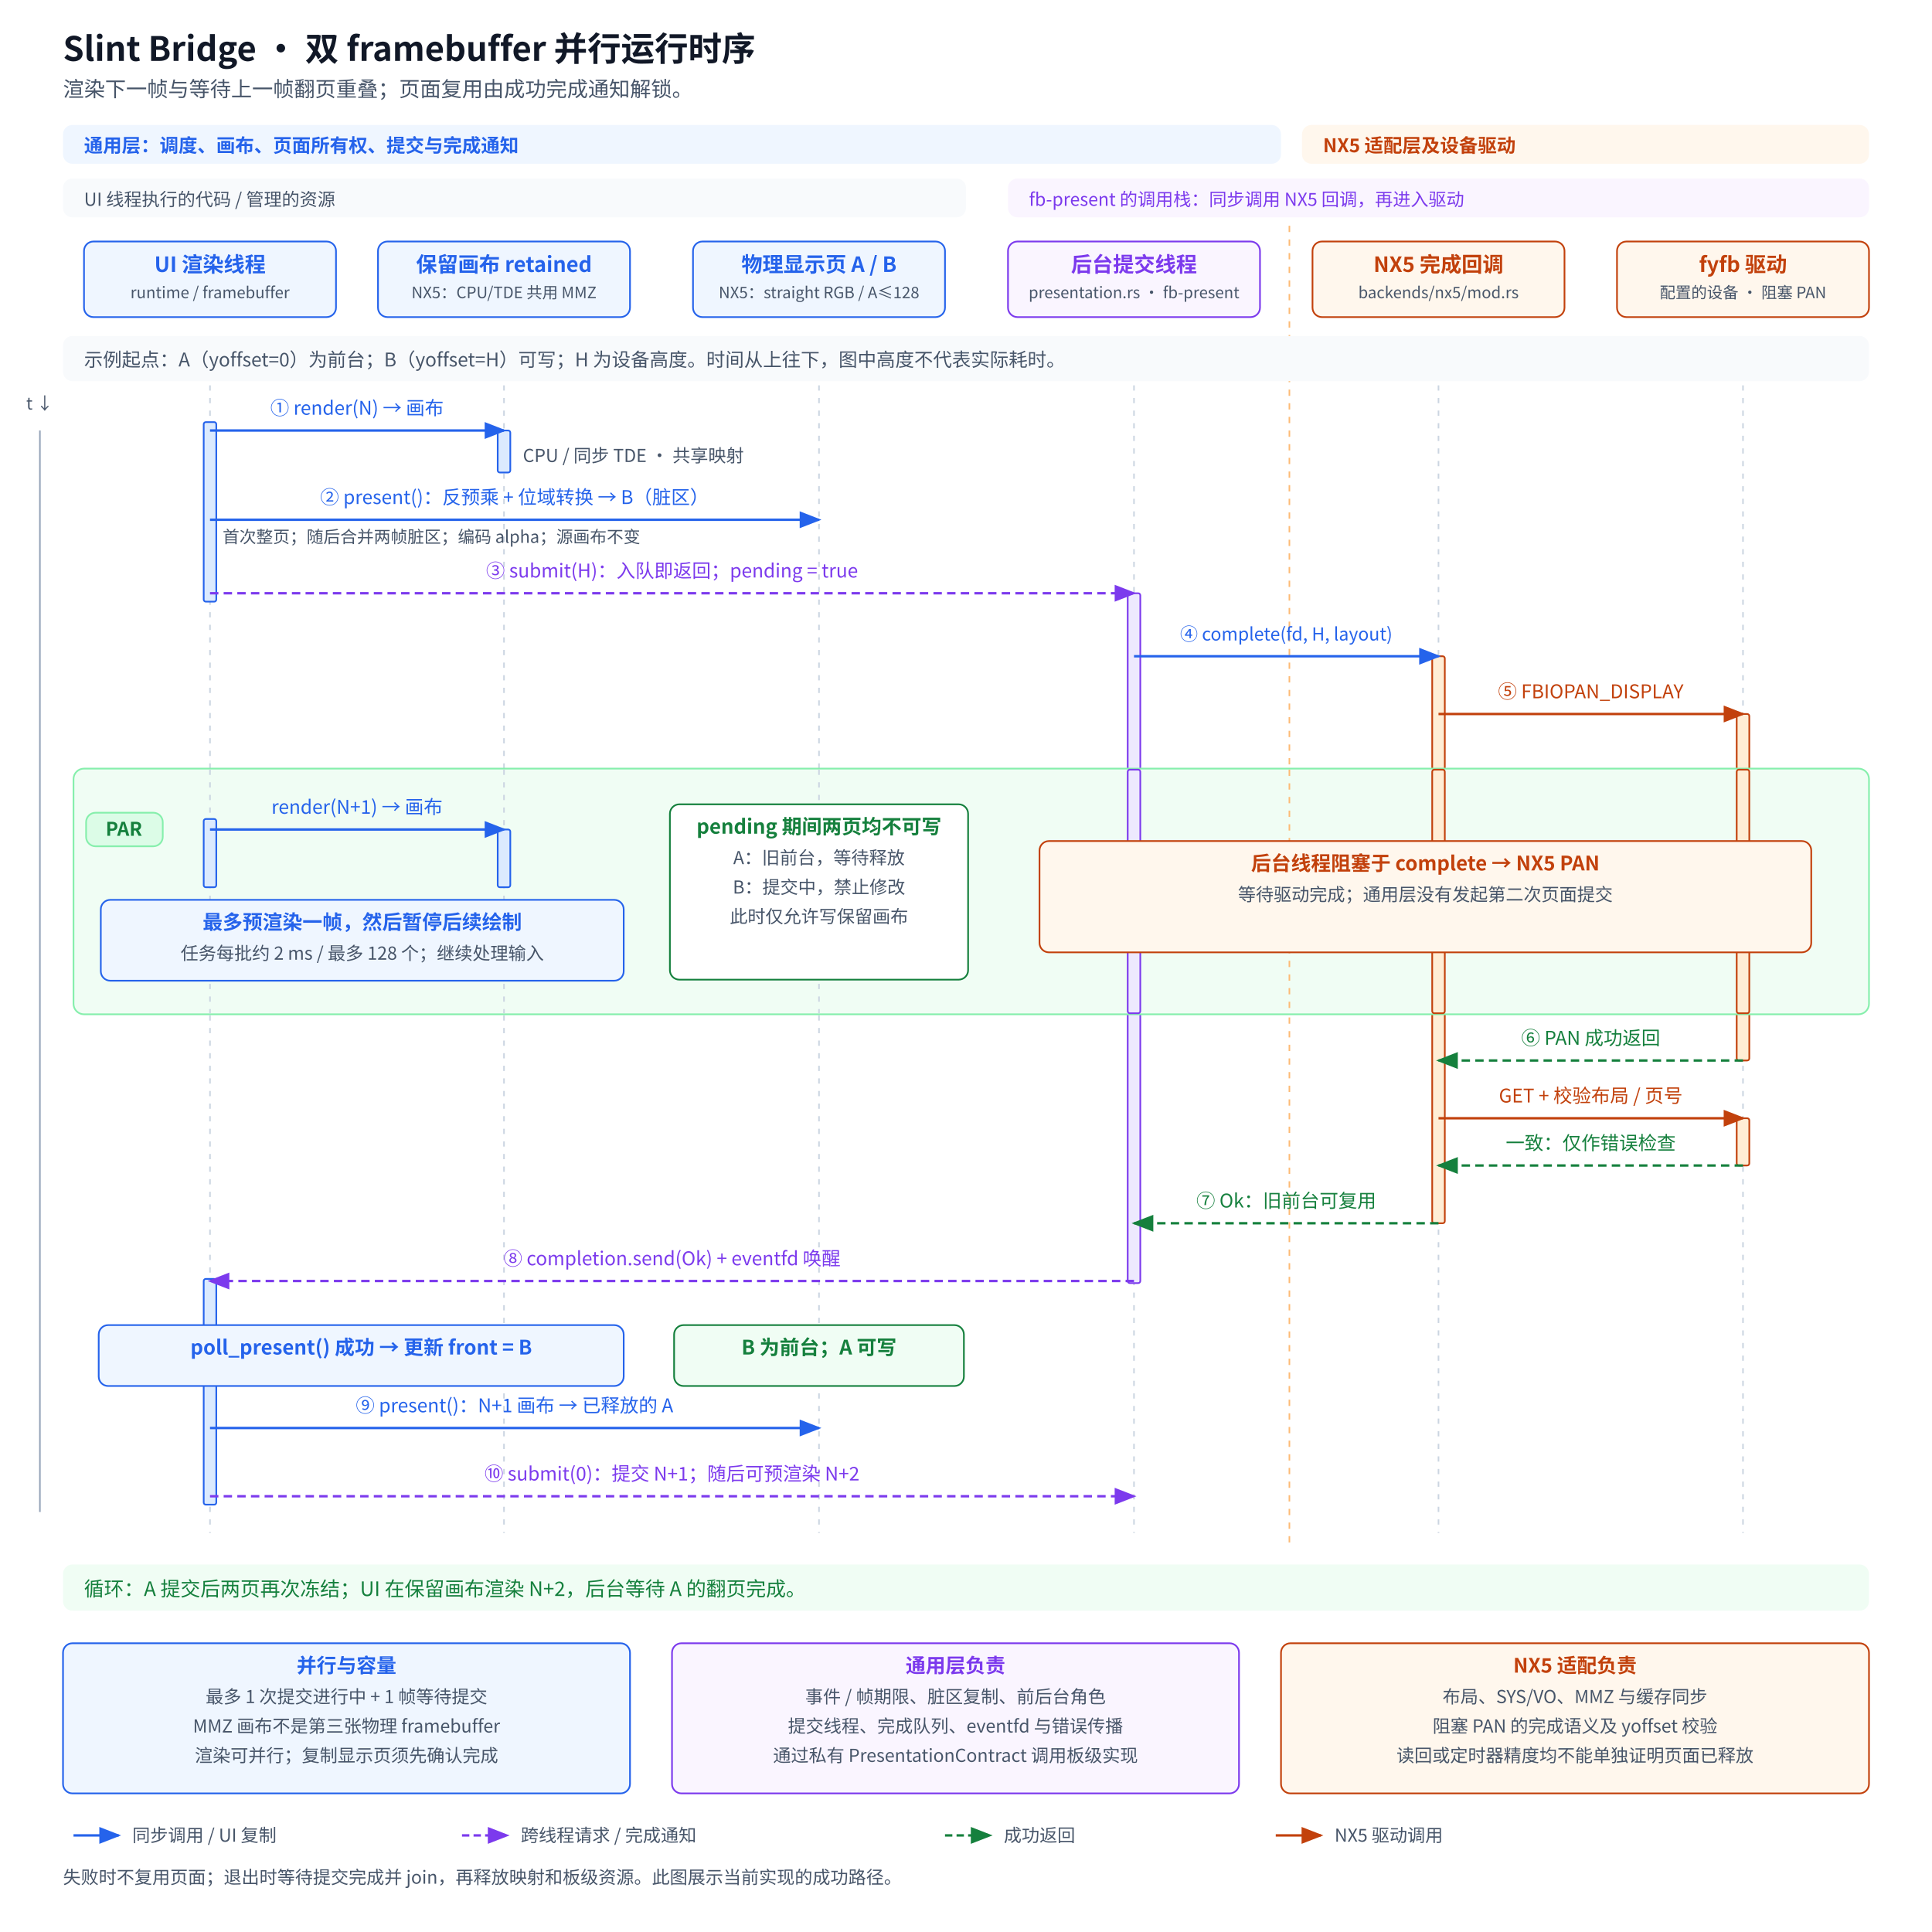
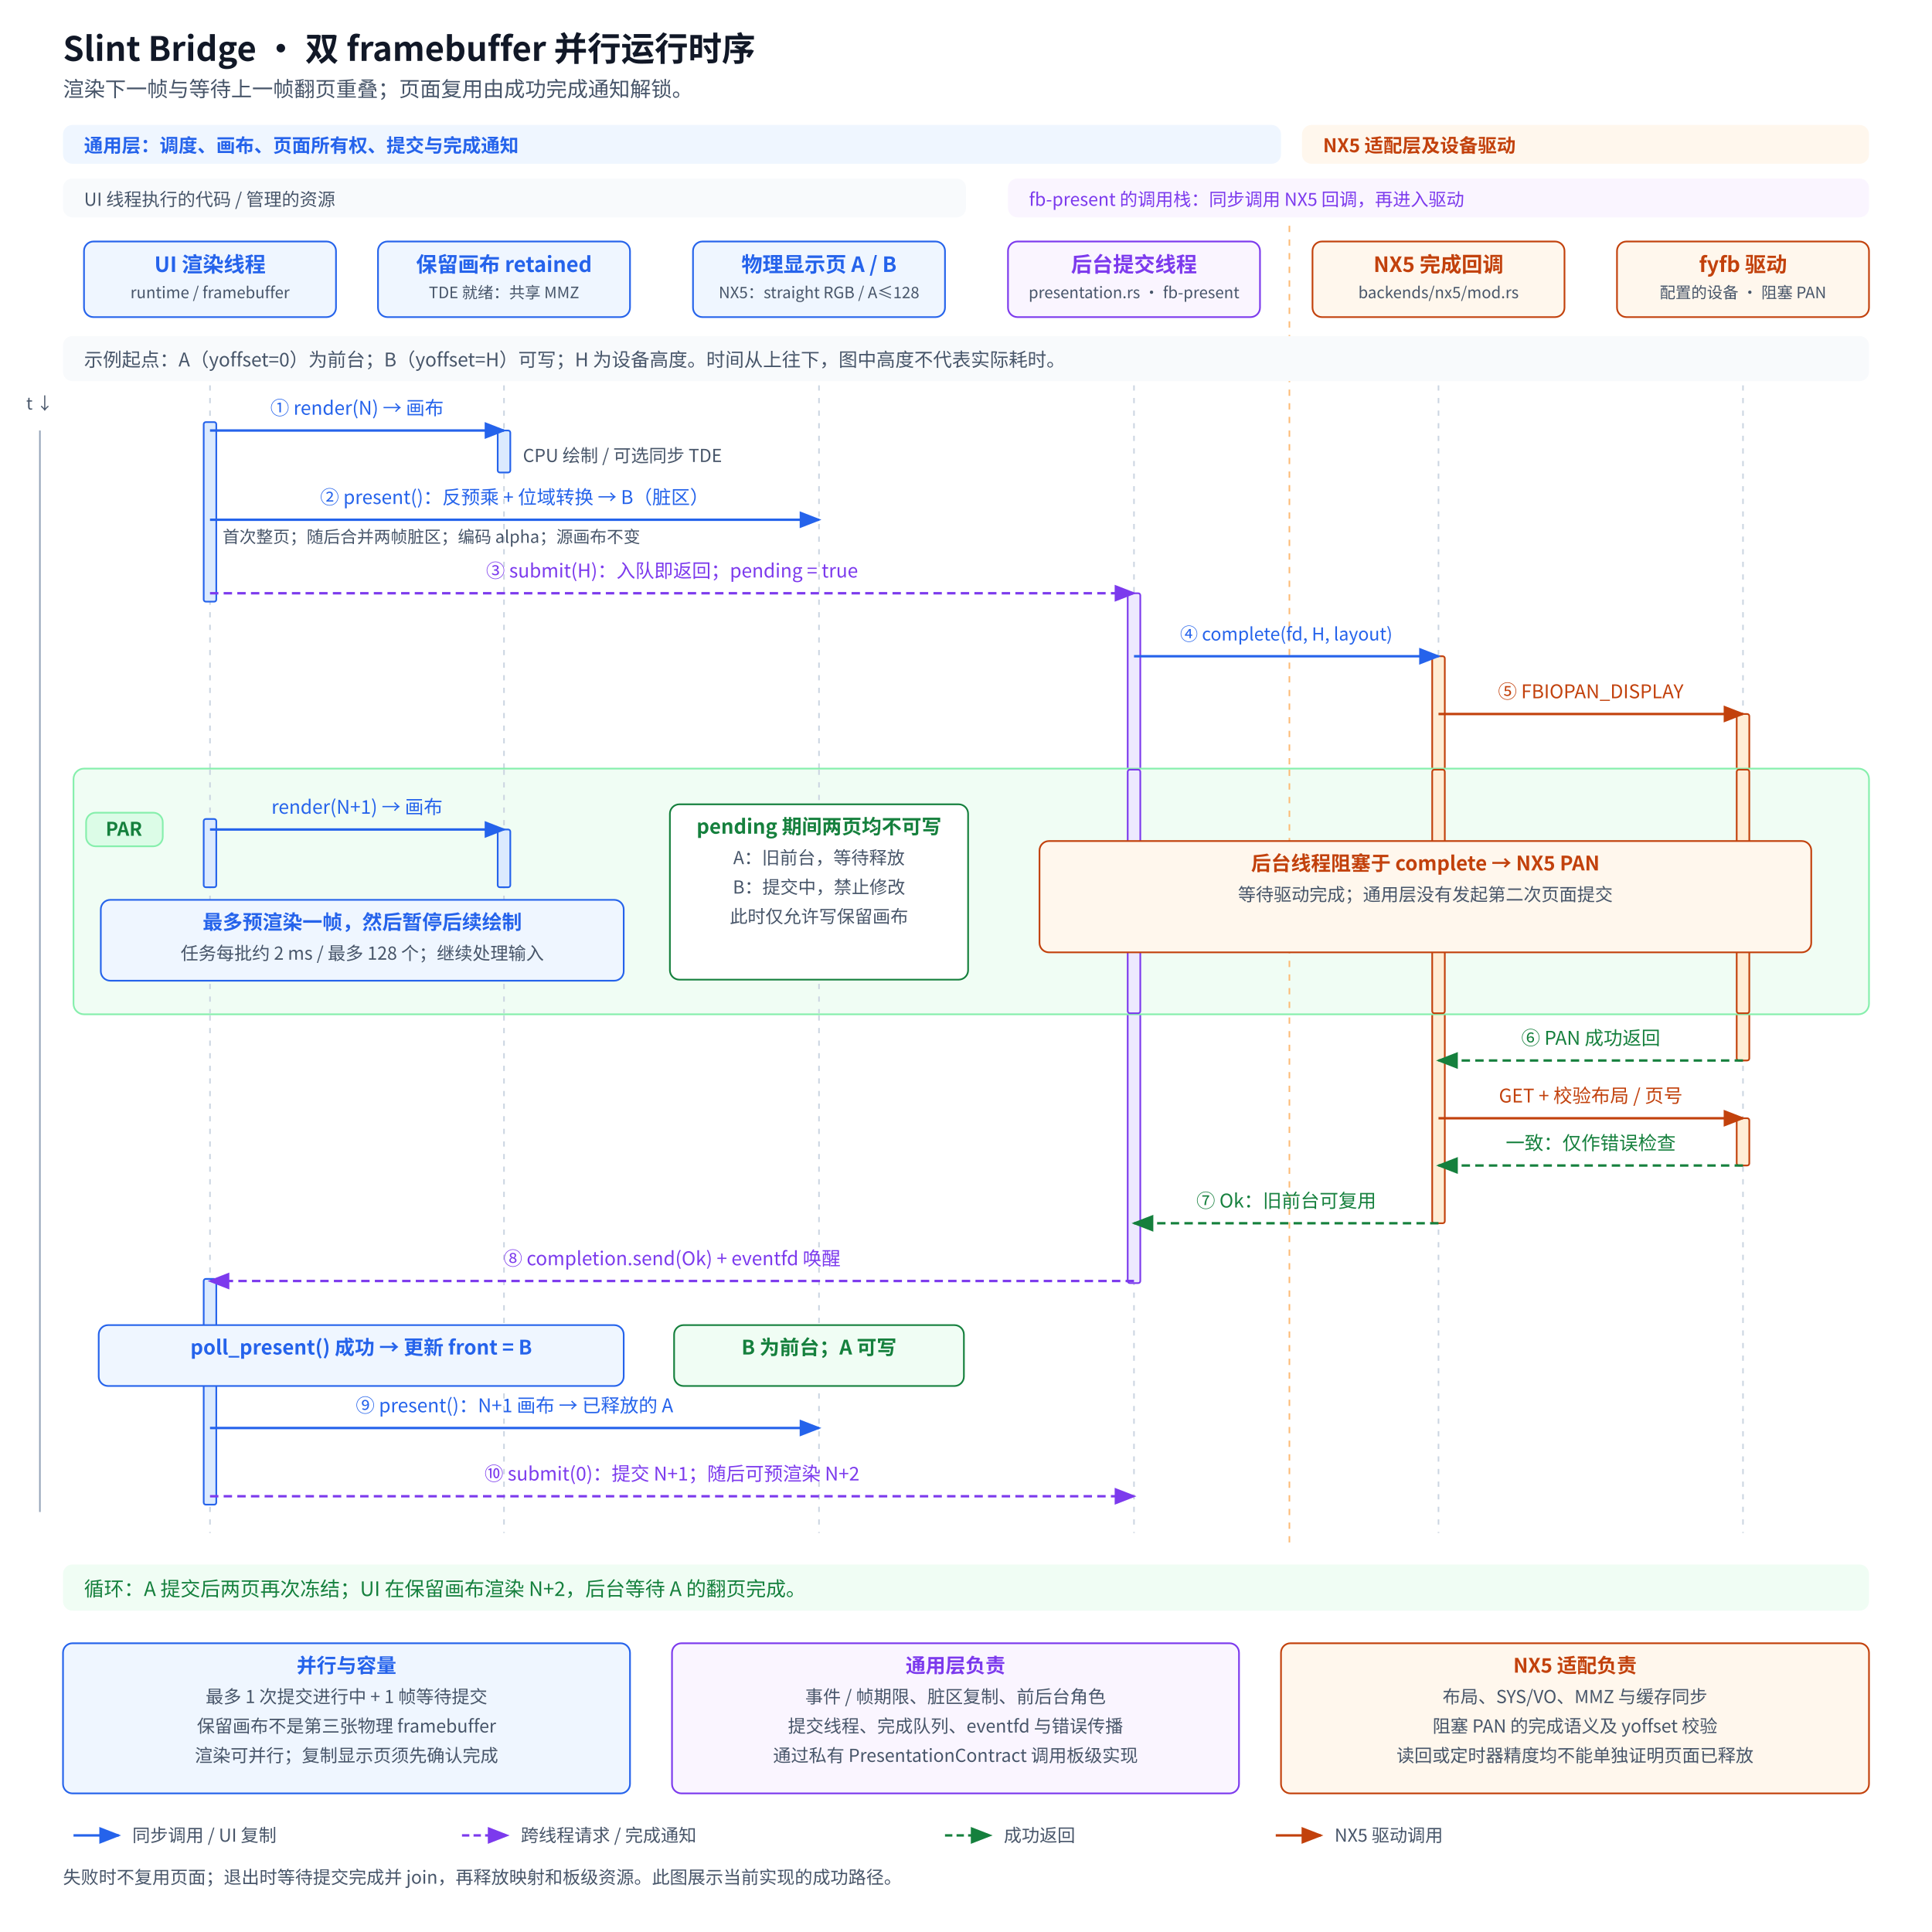
<svg xmlns="http://www.w3.org/2000/svg" width="1840" height="1840" viewBox="0 0 1840 1840" data-generator="fireworks-tech-graph" data-style-id="1" data-diagram-type="sequence" data-quality-profile="showcase">
  <style>text {font-family:'Noto Sans CJK SC','PingFang SC','Microsoft YaHei',sans-serif;}</style>
  <defs>
    <marker id="arrow-call" markerWidth="9" markerHeight="7" refX="8" refY="3.5" orient="auto">
      <path d="M0,0 L9,3.5 L0,7 Z" fill="#2563eb" />
    </marker>
    <marker id="arrow-async" markerWidth="9" markerHeight="7" refX="8" refY="3.5" orient="auto">
      <path d="M0,0 L9,3.5 L0,7 Z" fill="#7c3aed" />
    </marker>
    <marker id="arrow-return" markerWidth="9" markerHeight="7" refX="8" refY="3.5" orient="auto">
      <path d="M0,0 L9,3.5 L0,7 Z" fill="#15803d" />
    </marker>
    <marker id="arrow-driver" markerWidth="9" markerHeight="7" refX="8" refY="3.5" orient="auto">
      <path d="M0,0 L9,3.5 L0,7 Z" fill="#c2410c" />
    </marker>
  </defs>
  <rect data-graph-role="background" x="0" y="0" width="1840" height="1840" rx="0" fill="#ffffff" stroke="none" stroke-width="1.6" />
  <text id="text-1" data-graph-role="label" data-graph-bounds="60.00,26,718.70,62" x="60" y="58" text-anchor="start" font-size="32" font-weight="700" fill="#111827">Slint Bridge · 双 framebuffer 并行运行时序</text>
  <text id="text-2" data-graph-role="label" data-graph-bounds="60.00,72,660.00,96" x="60" y="92" text-anchor="start" font-size="20" font-weight="400" fill="#475569">渲染下一帧与等待上一帧翻页重叠；页面复用由成功完成通知解锁。</text>
  <rect data-graph-role="decoration" x="60" y="119" width="1160" height="37" rx="9" fill="#eff6ff" stroke="none" stroke-width="1.6" />
  <rect data-graph-role="decoration" x="1240" y="119" width="540" height="37" rx="9" fill="#fff7ed" stroke="none" stroke-width="1.6" />
  <text id="text-3" data-graph-role="label" data-graph-bounds="80.00,127,494.00,149" x="80" y="145" text-anchor="start" font-size="18" font-weight="600" fill="#2563eb">通用层：调度、画布、页面所有权、提交与完成通知</text>
  <text id="text-4" data-graph-role="label" data-graph-bounds="1260.00,127,1443.48,149" x="1260" y="145" text-anchor="start" font-size="18" font-weight="600" fill="#c2410c">NX5 适配层及设备驱动</text>
  <rect data-graph-role="decoration" x="60" y="170" width="860" height="37" rx="9" fill="#f8fafc" stroke="none" stroke-width="1.6" />
  <rect data-graph-role="decoration" x="960" y="170" width="820" height="37" rx="9" fill="#faf5ff" stroke="none" stroke-width="1.6" />
  <text id="text-5" data-graph-role="label" data-graph-bounds="80.00,179,319.33,200" x="80" y="196" text-anchor="start" font-size="17" font-weight="500" fill="#475569">UI 线程执行的代码 / 管理的资源</text>
  <text id="text-6" data-graph-role="label" data-graph-bounds="980.00,179,1394.50,200" x="980" y="196" text-anchor="start" font-size="17" font-weight="500" fill="#7c3aed">fb-present 的调用栈：同步调用 NX5 回调，再进入驱动</text>
  <rect id="ui" data-graph-bounds="80,230,320,302" data-node-id="ui" data-graph-role="node" x="80" y="230" width="240" height="72" rx="9" fill="#eff6ff" stroke="#2563eb" stroke-width="1.6" />
  <text id="text-7" data-graph-role="content" x="200" y="259" text-anchor="middle" font-size="20" font-weight="600" fill="#2563eb">UI 渲染线程</text>
  <text id="text-8" data-graph-role="content" x="200" y="284" text-anchor="middle" font-size="15" font-weight="400" fill="#475569">runtime / framebuffer</text>
  <line data-graph-role="decoration" x1="200" y1="367" x2="200" y2="1460" stroke="#cbd5e1" stroke-width="1.5" stroke-dasharray="5 7" />
  <rect id="canvas" data-graph-bounds="360,230,600,302" data-node-id="canvas" data-graph-role="node" x="360" y="230" width="240" height="72" rx="9" fill="#eff6ff" stroke="#2563eb" stroke-width="1.6" />
  <text id="text-9" data-graph-role="content" x="480" y="259" text-anchor="middle" font-size="20" font-weight="600" fill="#2563eb">保留画布 retained</text>
-   <text id="text-10" data-graph-role="content" x="480" y="284" text-anchor="middle" font-size="15" font-weight="400" fill="#475569">NX5：CPU/TDE 共用 MMZ</text>
+   <text id="text-10" data-graph-role="content" x="480" y="284" text-anchor="middle" font-size="15" font-weight="400" fill="#475569">TDE 就绪：共享 MMZ</text>
  <line data-graph-role="decoration" x1="480" y1="367" x2="480" y2="1460" stroke="#cbd5e1" stroke-width="1.5" stroke-dasharray="5 7" />
  <rect id="pages" data-graph-bounds="660,230,900,302" data-node-id="pages" data-graph-role="node" x="660" y="230" width="240" height="72" rx="9" fill="#eff6ff" stroke="#2563eb" stroke-width="1.6" />
  <text id="text-11" data-graph-role="content" x="780" y="259" text-anchor="middle" font-size="20" font-weight="600" fill="#2563eb">物理显示页 A / B</text>
  <text id="text-12" data-graph-role="content" x="780" y="284" text-anchor="middle" font-size="15" font-weight="400" fill="#475569">NX5：straight RGB / A≤128</text>
  <line data-graph-role="decoration" x1="780" y1="367" x2="780" y2="1460" stroke="#cbd5e1" stroke-width="1.5" stroke-dasharray="5 7" />
  <rect id="worker" data-graph-bounds="960,230,1200,302" data-node-id="worker" data-graph-role="node" x="960" y="230" width="240" height="72" rx="9" fill="#faf5ff" stroke="#7c3aed" stroke-width="1.6" />
  <text id="text-13" data-graph-role="content" x="1080" y="259" text-anchor="middle" font-size="20" font-weight="600" fill="#7c3aed">后台提交线程</text>
  <text id="text-14" data-graph-role="content" x="1080" y="284" text-anchor="middle" font-size="15" font-weight="400" fill="#475569">presentation.rs · fb-present</text>
  <line data-graph-role="decoration" x1="1080" y1="367" x2="1080" y2="1460" stroke="#cbd5e1" stroke-width="1.5" stroke-dasharray="5 7" />
  <rect id="nx5" data-graph-bounds="1250,230,1490,302" data-node-id="nx5" data-graph-role="node" x="1250" y="230" width="240" height="72" rx="9" fill="#fff7ed" stroke="#c2410c" stroke-width="1.6" />
  <text id="text-15" data-graph-role="content" x="1370" y="259" text-anchor="middle" font-size="20" font-weight="600" fill="#c2410c">NX5 完成回调</text>
  <text id="text-16" data-graph-role="content" x="1370" y="284" text-anchor="middle" font-size="15" font-weight="400" fill="#475569">backends/nx5/mod.rs</text>
  <line data-graph-role="decoration" x1="1370" y1="367" x2="1370" y2="1460" stroke="#cbd5e1" stroke-width="1.5" stroke-dasharray="5 7" />
  <rect id="driver" data-graph-bounds="1540,230,1780,302" data-node-id="driver" data-graph-role="node" x="1540" y="230" width="240" height="72" rx="9" fill="#fff7ed" stroke="#c2410c" stroke-width="1.6" />
  <text id="text-17" data-graph-role="content" x="1660" y="259" text-anchor="middle" font-size="20" font-weight="600" fill="#c2410c">fyfb 驱动</text>
  <text id="text-18" data-graph-role="content" x="1660" y="284" text-anchor="middle" font-size="15" font-weight="400" fill="#475569">配置的设备 · 阻塞 PAN</text>
  <line data-graph-role="decoration" x1="1660" y1="367" x2="1660" y2="1460" stroke="#cbd5e1" stroke-width="1.5" stroke-dasharray="5 7" />
  <line data-graph-role="decoration" x1="1228" y1="215" x2="1228" y2="1475" stroke="#fdba74" stroke-width="1.5" stroke-dasharray="6 7" />
  <rect data-graph-role="decoration" x="60" y="320" width="1720" height="43" rx="9" fill="#f8fafc" stroke="none" stroke-width="1.6" />
  <text id="text-19" data-graph-role="label" data-graph-bounds="80.00,331,1014.31,353" x="80" y="349" text-anchor="start" font-size="18" font-weight="400" fill="#475569">示例起点：A（yoffset=0）为前台；B（yoffset=H）可写；H 为设备高度。时间从上往下，图中高度不代表实际耗时。</text>
  <text id="text-20" data-graph-role="label" data-graph-bounds="25.00,374,50.61,394" x="25" y="390" text-anchor="start" font-size="16" font-weight="400" fill="#475569">t ↓</text>
  <line data-graph-role="decoration" x1="38" y1="410" x2="38" y2="1440" stroke="#94a3b8" stroke-width="1.5" />
  <rect data-graph-role="decoration" x="194" y="402" width="12" height="171" rx="2" fill="#dbeafe" stroke="#2563eb" stroke-width="1.6" />
  <rect data-graph-role="decoration" x="474" y="410" width="12" height="40" rx="2" fill="#dbeafe" stroke="#2563eb" stroke-width="1.6" />
  <rect data-graph-role="decoration" x="194" y="780" width="12" height="65" rx="2" fill="#dbeafe" stroke="#2563eb" stroke-width="1.6" />
  <rect data-graph-role="decoration" x="474" y="790" width="12" height="55" rx="2" fill="#dbeafe" stroke="#2563eb" stroke-width="1.6" />
  <rect data-graph-role="decoration" x="194" y="1218" width="12" height="215" rx="2" fill="#dbeafe" stroke="#2563eb" stroke-width="1.6" />
  <rect data-graph-role="decoration" x="1074" y="565" width="12" height="657" rx="2" fill="#ede9fe" stroke="#7c3aed" stroke-width="1.6" />
  <rect data-graph-role="decoration" x="1364" y="625" width="12" height="540" rx="2" fill="#ffedd5" stroke="#c2410c" stroke-width="1.6" />
  <rect data-graph-role="decoration" x="1654" y="680" width="12" height="330" rx="2" fill="#ffedd5" stroke="#c2410c" stroke-width="1.6" />
  <rect data-graph-role="decoration" x="1654" y="1065" width="12" height="45" rx="2" fill="#ffedd5" stroke="#c2410c" stroke-width="1.6" />
  <line id="render-n" data-graph-role="edge" data-edge-id="render-n" data-source="ui" data-target="canvas" x1="200" y1="410" x2="480" y2="410" stroke="#2563eb" stroke-width="2.3" marker-end="url(#arrow-call)" />
  <text id="text-21" data-graph-role="label" data-owner="render-n" data-graph-bounds="257.45,377,422.55,399" x="340.0" y="395" text-anchor="middle" font-size="18" font-weight="500" fill="#2563eb">① render(N) → 画布</text>
-   <text id="text-22" data-graph-role="label" data-graph-bounds="498.00,423,708.48,444" x="498" y="440" text-anchor="start" font-size="17" font-weight="400" fill="#475569">CPU / 同步 TDE · 共享映射</text>
+   <text id="text-22" data-graph-role="label" data-graph-bounds="498.00,423,687.67,444" x="498" y="440" text-anchor="start" font-size="17" font-weight="400" fill="#475569">CPU 绘制 / 可选同步 TDE</text>
  <text id="text-23" data-graph-role="label" data-graph-bounds="212.00,501,609.80,521" x="212" y="517" text-anchor="start" font-size="16" font-weight="400" fill="#475569">首次整页；随后合并两帧脏区；编码 alpha；源画布不变</text>
  <line id="copy-b" data-graph-role="edge" data-edge-id="copy-b" data-source="ui" data-target="pages" x1="200" y1="495" x2="780" y2="495" stroke="#2563eb" stroke-width="2.3" marker-end="url(#arrow-call)" />
  <text id="text-24" data-graph-role="label" data-owner="copy-b" data-graph-bounds="304.91,462,675.09,484" x="490.0" y="480" text-anchor="middle" font-size="18" font-weight="500" fill="#2563eb">② present()：反预乘 + 位域转换 → B（脏区）</text>
  <line id="submit-b" data-graph-role="edge" data-edge-id="submit-b" data-source="ui" data-target="worker" x1="200" y1="565" x2="1080" y2="565" stroke="#7c3aed" stroke-width="2.3" stroke-dasharray="8 5" marker-end="url(#arrow-async)" />
  <text id="text-25" data-graph-role="label" data-owner="submit-b" data-graph-bounds="462.88,532,817.12,554" x="640.0" y="550" text-anchor="middle" font-size="18" font-weight="500" fill="#7c3aed">③ submit(H)：入队即返回；pending = true</text>
  <line id="contract-b" data-graph-role="edge" data-edge-id="contract-b" data-source="worker" data-target="nx5" x1="1080" y1="625" x2="1370" y2="625" stroke="#2563eb" stroke-width="2.3" marker-end="url(#arrow-call)" />
  <text id="text-26" data-graph-role="label" data-owner="contract-b" data-graph-bounds="1123.83,593,1326.17,614" x="1225.0" y="610" text-anchor="middle" font-size="17" font-weight="500" fill="#2563eb">④ complete(fd, H, layout)</text>
  <line id="pan-b" data-graph-role="edge" data-edge-id="pan-b" data-source="nx5" data-target="driver" x1="1370" y1="680" x2="1660" y2="680" stroke="#c2410c" stroke-width="2.3" marker-end="url(#arrow-driver)" />
  <text id="text-27" data-graph-role="label" data-owner="pan-b" data-graph-bounds="1426.66,647,1603.34,669" x="1515.0" y="665" text-anchor="middle" font-size="18" font-weight="500" fill="#c2410c">⑤ FBIOPAN_DISPLAY</text>
  <rect data-graph-role="decoration" x="70" y="732" width="1710" height="234" rx="10" fill="#f0fdf4" stroke="#86efac" stroke-width="1.6" />
  <line data-graph-role="decoration" x1="200" y1="733" x2="200" y2="965" stroke="#cbd5e1" stroke-width="1.5" stroke-dasharray="5 7" />
  <line data-graph-role="decoration" x1="480" y1="733" x2="480" y2="965" stroke="#cbd5e1" stroke-width="1.5" stroke-dasharray="5 7" />
  <line data-graph-role="decoration" x1="780" y1="733" x2="780" y2="965" stroke="#cbd5e1" stroke-width="1.5" stroke-dasharray="5 7" />
  <line data-graph-role="decoration" x1="1080" y1="733" x2="1080" y2="965" stroke="#cbd5e1" stroke-width="1.5" stroke-dasharray="5 7" />
  <line data-graph-role="decoration" x1="1370" y1="733" x2="1370" y2="965" stroke="#cbd5e1" stroke-width="1.5" stroke-dasharray="5 7" />
  <line data-graph-role="decoration" x1="1660" y1="733" x2="1660" y2="965" stroke="#cbd5e1" stroke-width="1.5" stroke-dasharray="5 7" />
  <line data-graph-role="decoration" x1="1228" y1="733" x2="1228" y2="965" stroke="#fdba74" stroke-width="1.5" stroke-dasharray="6 7" />
  <rect data-graph-role="decoration" x="194" y="780" width="12" height="65" rx="2" fill="#dbeafe" stroke="#2563eb" stroke-width="1.6" />
  <rect data-graph-role="decoration" x="474" y="790" width="12" height="55" rx="2" fill="#dbeafe" stroke="#2563eb" stroke-width="1.6" />
  <rect data-graph-role="decoration" x="1074" y="733" width="12" height="232" rx="2" fill="#ede9fe" stroke="#7c3aed" stroke-width="1.6" />
  <rect data-graph-role="decoration" x="1364" y="733" width="12" height="232" rx="2" fill="#ffedd5" stroke="#c2410c" stroke-width="1.6" />
  <rect data-graph-role="decoration" x="1654" y="733" width="12" height="232" rx="2" fill="#ffedd5" stroke="#c2410c" stroke-width="1.6" />
  <rect data-graph-role="decoration" x="82" y="774" width="73" height="32" rx="9" fill="#dcfce7" stroke="#86efac" stroke-width="1.6" />
  <text id="text-28" data-graph-role="content" x="118" y="796" text-anchor="middle" font-size="18" font-weight="700" fill="#15803d">PAR</text>
  <line id="render-next" data-graph-role="edge" data-edge-id="render-next" data-source="ui" data-target="canvas" x1="200" y1="790" x2="480" y2="790" stroke="#2563eb" stroke-width="2.3" marker-end="url(#arrow-call)" />
  <text id="text-29" data-graph-role="label" data-owner="render-next" data-graph-bounds="258.48,757,421.52,779" x="340.0" y="775" text-anchor="middle" font-size="18" font-weight="500" fill="#2563eb">render(N+1) → 画布</text>
  <rect id="ui-work" data-graph-bounds="96,857,594,934" data-graph-role="reserved" x="96" y="857" width="498" height="77" rx="9" fill="#eff6ff" stroke="#2563eb" stroke-width="1.6" />
  <text id="text-30" data-graph-role="content" x="345.0" y="885" text-anchor="middle" font-size="19" font-weight="600" fill="#2563eb">最多预渲染一帧，然后暂停后续绘制</text>
  <text id="text-31" data-graph-role="content" x="345.0" y="914" text-anchor="middle" font-size="17" font-weight="400" fill="#475569">任务每批约 2 ms / 最多 128 个；继续处理输入</text>
  <rect id="frozen-pages" data-graph-bounds="638,766,922,933" data-graph-role="reserved" x="638" y="766" width="284" height="167" rx="9" fill="#ffffff" stroke="#15803d" stroke-width="1.6" />
  <text id="text-32" data-graph-role="content" x="780.0" y="794" text-anchor="middle" font-size="19" font-weight="600" fill="#15803d">pending 期间两页均不可写</text>
  <text id="text-33" data-graph-role="content" x="780.0" y="823" text-anchor="middle" font-size="17" font-weight="400" fill="#475569">A：旧前台，等待释放</text>
  <text id="text-34" data-graph-role="content" x="780.0" y="851" text-anchor="middle" font-size="17" font-weight="400" fill="#475569">B：提交中，禁止修改</text>
  <text id="text-35" data-graph-role="content" x="780.0" y="879" text-anchor="middle" font-size="17" font-weight="400" fill="#475569">此时仅允许写保留画布</text>
  <rect id="blocked-worker" data-graph-bounds="990,801,1725,907" data-graph-role="reserved" x="990" y="801" width="735" height="106" rx="9" fill="#fff7ed" stroke="#c2410c" stroke-width="1.6" />
  <text id="text-36" data-graph-role="content" x="1357.5" y="829" text-anchor="middle" font-size="19" font-weight="600" fill="#c2410c">后台线程阻塞于 complete → NX5 PAN</text>
  <text id="text-37" data-graph-role="content" x="1357.5" y="858" text-anchor="middle" font-size="17" font-weight="400" fill="#475569">等待驱动完成；通用层没有发起第二次页面提交</text>
  <line id="pan-done" data-graph-role="edge" data-edge-id="pan-done" data-source="driver" data-target="nx5" x1="1660" y1="1010" x2="1370" y2="1010" stroke="#15803d" stroke-width="2.3" stroke-dasharray="8 5" marker-end="url(#arrow-return)" />
  <text id="text-38" data-graph-role="label" data-owner="pan-done" data-graph-bounds="1448.80,977,1581.20,999" x="1515.0" y="995" text-anchor="middle" font-size="18" font-weight="500" fill="#15803d">⑥ PAN 成功返回</text>
  <line id="get-offset" data-graph-role="edge" data-edge-id="get-offset" data-source="nx5" data-target="driver" x1="1370" y1="1065" x2="1660" y2="1065" stroke="#c2410c" stroke-width="2.3" marker-end="url(#arrow-driver)" />
  <text id="text-39" data-graph-role="label" data-owner="get-offset" data-graph-bounds="1427.52,1032,1602.48,1054" x="1515.0" y="1050" text-anchor="middle" font-size="18" font-weight="500" fill="#c2410c">GET + 校验布局 / 页号</text>
  <line id="checked-offset" data-graph-role="edge" data-edge-id="checked-offset" data-source="driver" data-target="nx5" x1="1660" y1="1110" x2="1370" y2="1110" stroke="#15803d" stroke-width="2.3" stroke-dasharray="8 5" marker-end="url(#arrow-return)" />
  <text id="text-40" data-graph-role="label" data-owner="checked-offset" data-graph-bounds="1434.00,1077,1596.00,1099" x="1515.0" y="1095" text-anchor="middle" font-size="18" font-weight="500" fill="#15803d">一致：仅作错误检查</text>
  <line id="contract-done" data-graph-role="edge" data-edge-id="contract-done" data-source="nx5" data-target="worker" x1="1370" y1="1165" x2="1080" y2="1165" stroke="#15803d" stroke-width="2.3" stroke-dasharray="8 5" marker-end="url(#arrow-return)" />
  <text id="text-41" data-graph-role="label" data-owner="contract-done" data-graph-bounds="1139.34,1132,1310.66,1154" x="1225.0" y="1150" text-anchor="middle" font-size="18" font-weight="500" fill="#15803d">⑦ Ok：旧前台可复用</text>
  <line id="wake-ui" data-graph-role="edge" data-edge-id="wake-ui" data-source="worker" data-target="ui" x1="1080" y1="1220" x2="200" y2="1220" stroke="#7c3aed" stroke-width="2.3" stroke-dasharray="8 5" marker-end="url(#arrow-async)" />
  <text id="text-42" data-graph-role="label" data-owner="wake-ui" data-graph-bounds="479.52,1187,800.48,1209" x="640.0" y="1205" text-anchor="middle" font-size="18" font-weight="500" fill="#7c3aed">⑧ completion.send(Ok) + eventfd 唤醒</text>
  <rect id="poll-success" data-graph-bounds="94,1262,594,1320" data-graph-role="reserved" x="94" y="1262" width="500" height="58" rx="9" fill="#eff6ff" stroke="#2563eb" stroke-width="1.6" />
  <text id="text-43" data-graph-role="content" x="344.0" y="1290" text-anchor="middle" font-size="19" font-weight="600" fill="#2563eb">poll_present() 成功 → 更新 front = B</text>
  <rect id="released-page" data-graph-bounds="642,1262,918,1320" data-graph-role="reserved" x="642" y="1262" width="276" height="58" rx="9" fill="#f0fdf4" stroke="#15803d" stroke-width="1.6" />
  <text id="text-44" data-graph-role="content" x="780.0" y="1290" text-anchor="middle" font-size="19" font-weight="600" fill="#15803d">B 为前台；A 可写</text>
  <line id="copy-a" data-graph-role="edge" data-edge-id="copy-a" data-source="ui" data-target="pages" x1="200" y1="1360" x2="780" y2="1360" stroke="#2563eb" stroke-width="2.3" marker-end="url(#arrow-call)" />
  <text id="text-45" data-graph-role="label" data-owner="copy-a" data-graph-bounds="338.85,1327,641.15,1349" x="490.0" y="1345" text-anchor="middle" font-size="18" font-weight="500" fill="#2563eb">⑨ present()：N+1 画布 → 已释放的 A</text>
  <line id="submit-a" data-graph-role="edge" data-edge-id="submit-a" data-source="ui" data-target="worker" x1="200" y1="1425" x2="1080" y2="1425" stroke="#7c3aed" stroke-width="2.3" stroke-dasharray="8 5" marker-end="url(#arrow-async)" />
  <text id="text-46" data-graph-role="label" data-owner="submit-a" data-graph-bounds="461.46,1392,818.54,1414" x="640.0" y="1410" text-anchor="middle" font-size="18" font-weight="500" fill="#7c3aed">⑩ submit(0)：提交 N+1；随后可预渲染 N+2</text>
  <rect data-graph-role="decoration" x="60" y="1490" width="1720" height="44" rx="9" fill="#f0fdf4" stroke="none" stroke-width="1.6" />
  <text id="text-47" data-graph-role="label" data-graph-bounds="80.00,1501,767.44,1524" x="80" y="1520" text-anchor="start" font-size="19" font-weight="500" fill="#15803d">循环：A 提交后两页再次冻结；UI 在保留画布渲染 N+2，后台等待 A 的翻页完成。</text>
  <rect id="capacity" data-graph-bounds="60,1565,600,1708" data-graph-role="reserved" x="60" y="1565" width="540" height="143" rx="9" fill="#eff6ff" stroke="#2563eb" stroke-width="1.6" />
  <text id="text-48" data-graph-role="content" x="330.0" y="1593" text-anchor="middle" font-size="19" font-weight="600" fill="#2563eb">并行与容量</text>
  <text id="text-49" data-graph-role="content" x="330.0" y="1622" text-anchor="middle" font-size="17" font-weight="400" fill="#475569">最多 1 次提交进行中 + 1 帧等待提交</text>
-   <text id="text-50" data-graph-role="content" x="330.0" y="1650" text-anchor="middle" font-size="17" font-weight="400" fill="#475569">MMZ 画布不是第三张物理 framebuffer</text>
+   <text id="text-50" data-graph-role="content" x="330.0" y="1650" text-anchor="middle" font-size="17" font-weight="400" fill="#475569">保留画布不是第三张物理 framebuffer</text>
  <text id="text-51" data-graph-role="content" x="330.0" y="1678" text-anchor="middle" font-size="17" font-weight="400" fill="#475569">渲染可并行；复制显示页须先确认完成</text>
  <rect id="generic-contract" data-graph-bounds="640,1565,1180,1708" data-graph-role="reserved" x="640" y="1565" width="540" height="143" rx="9" fill="#faf5ff" stroke="#7c3aed" stroke-width="1.6" />
  <text id="text-52" data-graph-role="content" x="910.0" y="1593" text-anchor="middle" font-size="19" font-weight="600" fill="#7c3aed">通用层负责</text>
  <text id="text-53" data-graph-role="content" x="910.0" y="1622" text-anchor="middle" font-size="17" font-weight="400" fill="#475569">事件 / 帧期限、脏区复制、前后台角色</text>
  <text id="text-54" data-graph-role="content" x="910.0" y="1650" text-anchor="middle" font-size="17" font-weight="400" fill="#475569">提交线程、完成队列、eventfd 与错误传播</text>
  <text id="text-55" data-graph-role="content" x="910.0" y="1678" text-anchor="middle" font-size="17" font-weight="400" fill="#475569">通过私有 PresentationContract 调用板级实现</text>
  <rect id="board-contract" data-graph-bounds="1220,1565,1780,1708" data-graph-role="reserved" x="1220" y="1565" width="560" height="143" rx="9" fill="#fff7ed" stroke="#c2410c" stroke-width="1.6" />
  <text id="text-56" data-graph-role="content" x="1500.0" y="1593" text-anchor="middle" font-size="19" font-weight="600" fill="#c2410c">NX5 适配负责</text>
  <text id="text-57" data-graph-role="content" x="1500.0" y="1622" text-anchor="middle" font-size="17" font-weight="400" fill="#475569">布局、SYS/VO、MMZ 与缓存同步</text>
  <text id="text-58" data-graph-role="content" x="1500.0" y="1650" text-anchor="middle" font-size="17" font-weight="400" fill="#475569">阻塞 PAN 的完成语义及 yoffset 校验</text>
  <text id="text-59" data-graph-role="content" x="1500.0" y="1678" text-anchor="middle" font-size="17" font-weight="400" fill="#475569">读回或定时器精度均不能单独证明页面已释放</text>
  <line data-graph-role="decoration" x1="70" y1="1748" x2="113" y2="1748" stroke="#2563eb" stroke-width="2.3" marker-end="url(#arrow-call)" />
  <text id="text-60" data-graph-role="label" data-graph-bounds="126.00,1737,263.33,1758" x="126" y="1754" text-anchor="start" font-size="17" font-weight="400" fill="#475569">同步调用 / UI 复制</text>
  <line data-graph-role="decoration" x1="440" y1="1748" x2="483" y2="1748" stroke="#7c3aed" stroke-width="2.3" stroke-dasharray="7 4" marker-end="url(#arrow-async)" />
  <text id="text-61" data-graph-role="label" data-graph-bounds="496.00,1737,663.28,1758" x="496" y="1754" text-anchor="start" font-size="17" font-weight="400" fill="#475569">跨线程请求 / 完成通知</text>
  <line data-graph-role="decoration" x1="900" y1="1748" x2="943" y2="1748" stroke="#15803d" stroke-width="2.3" stroke-dasharray="7 4" marker-end="url(#arrow-return)" />
  <text id="text-62" data-graph-role="label" data-graph-bounds="956.00,1737,1024.00,1758" x="956" y="1754" text-anchor="start" font-size="17" font-weight="400" fill="#475569">成功返回</text>
  <line data-graph-role="decoration" x1="1215" y1="1748" x2="1258" y2="1748" stroke="#c2410c" stroke-width="2.3" marker-end="url(#arrow-driver)" />
  <text id="text-63" data-graph-role="label" data-graph-bounds="1271.00,1737,1374.28,1758" x="1271" y="1754" text-anchor="start" font-size="17" font-weight="400" fill="#475569">NX5 驱动调用</text>
  <text id="text-64" data-graph-role="label" data-graph-bounds="60.00,1777,858.83,1798" x="60" y="1794" text-anchor="start" font-size="17" font-weight="400" fill="#475569">失败时不复用页面；退出时等待提交完成并 join，再释放映射和板级资源。此图展示当前实现的成功路径。</text>
</svg>
